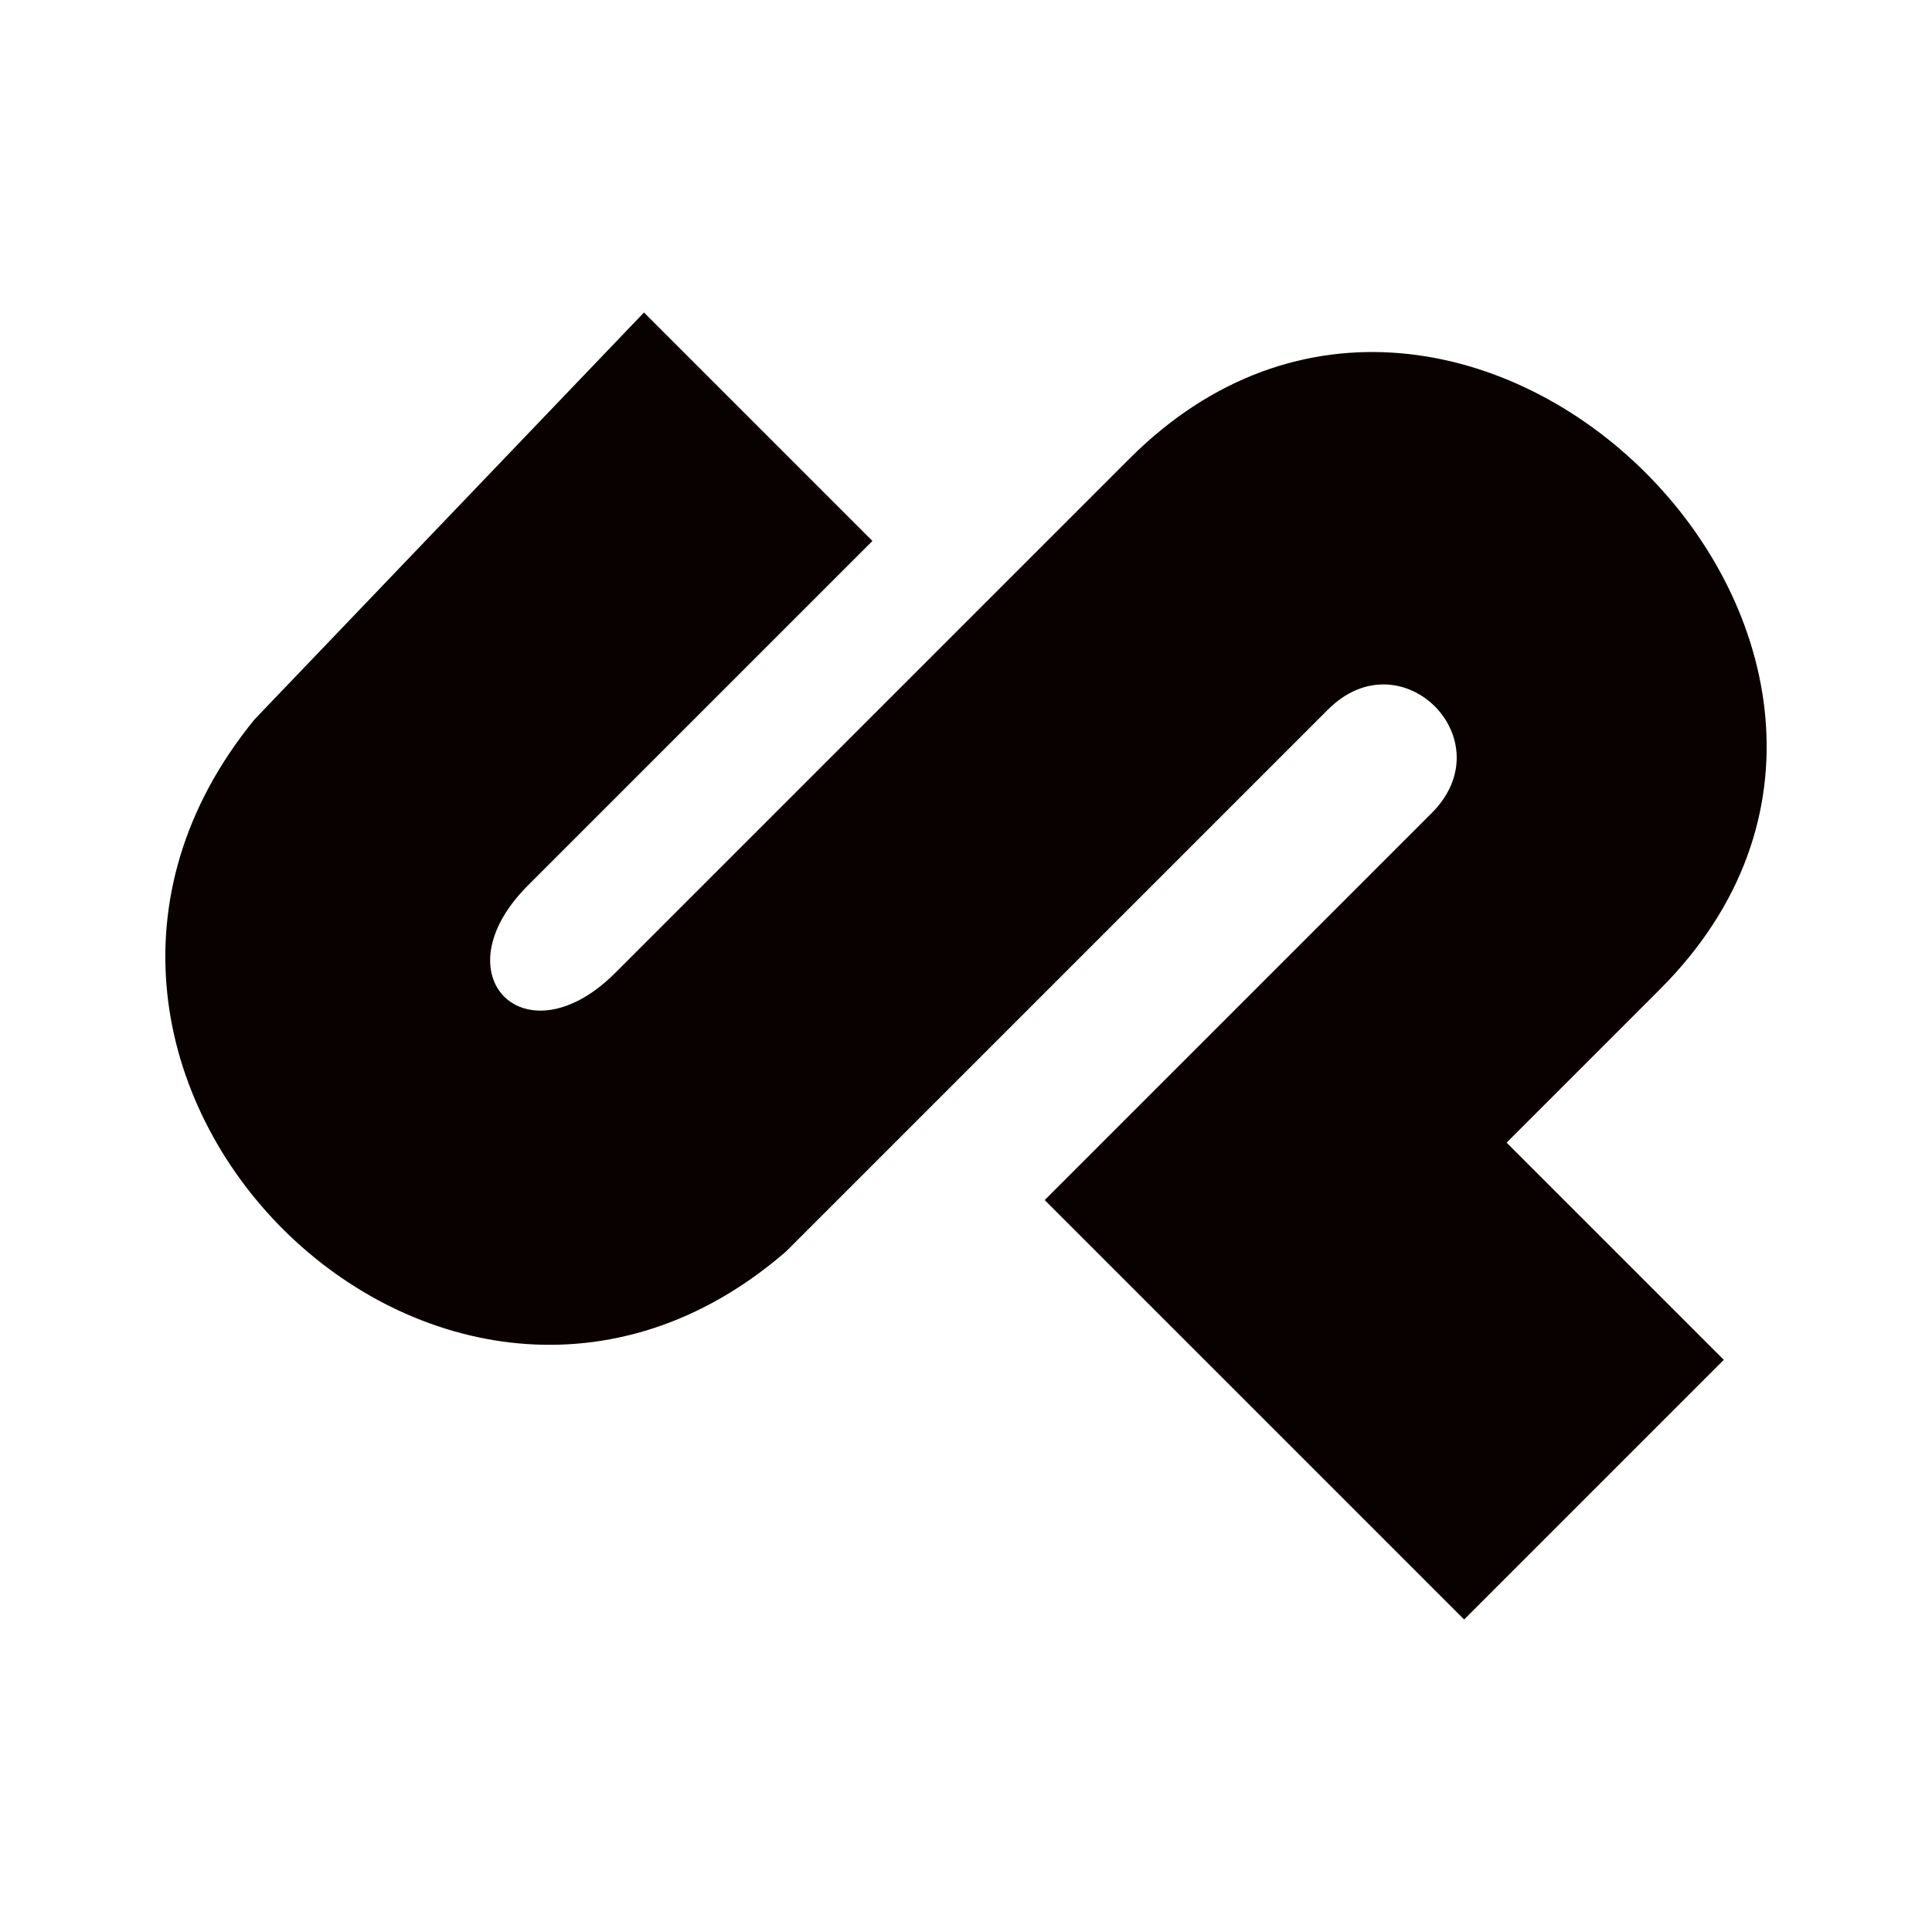
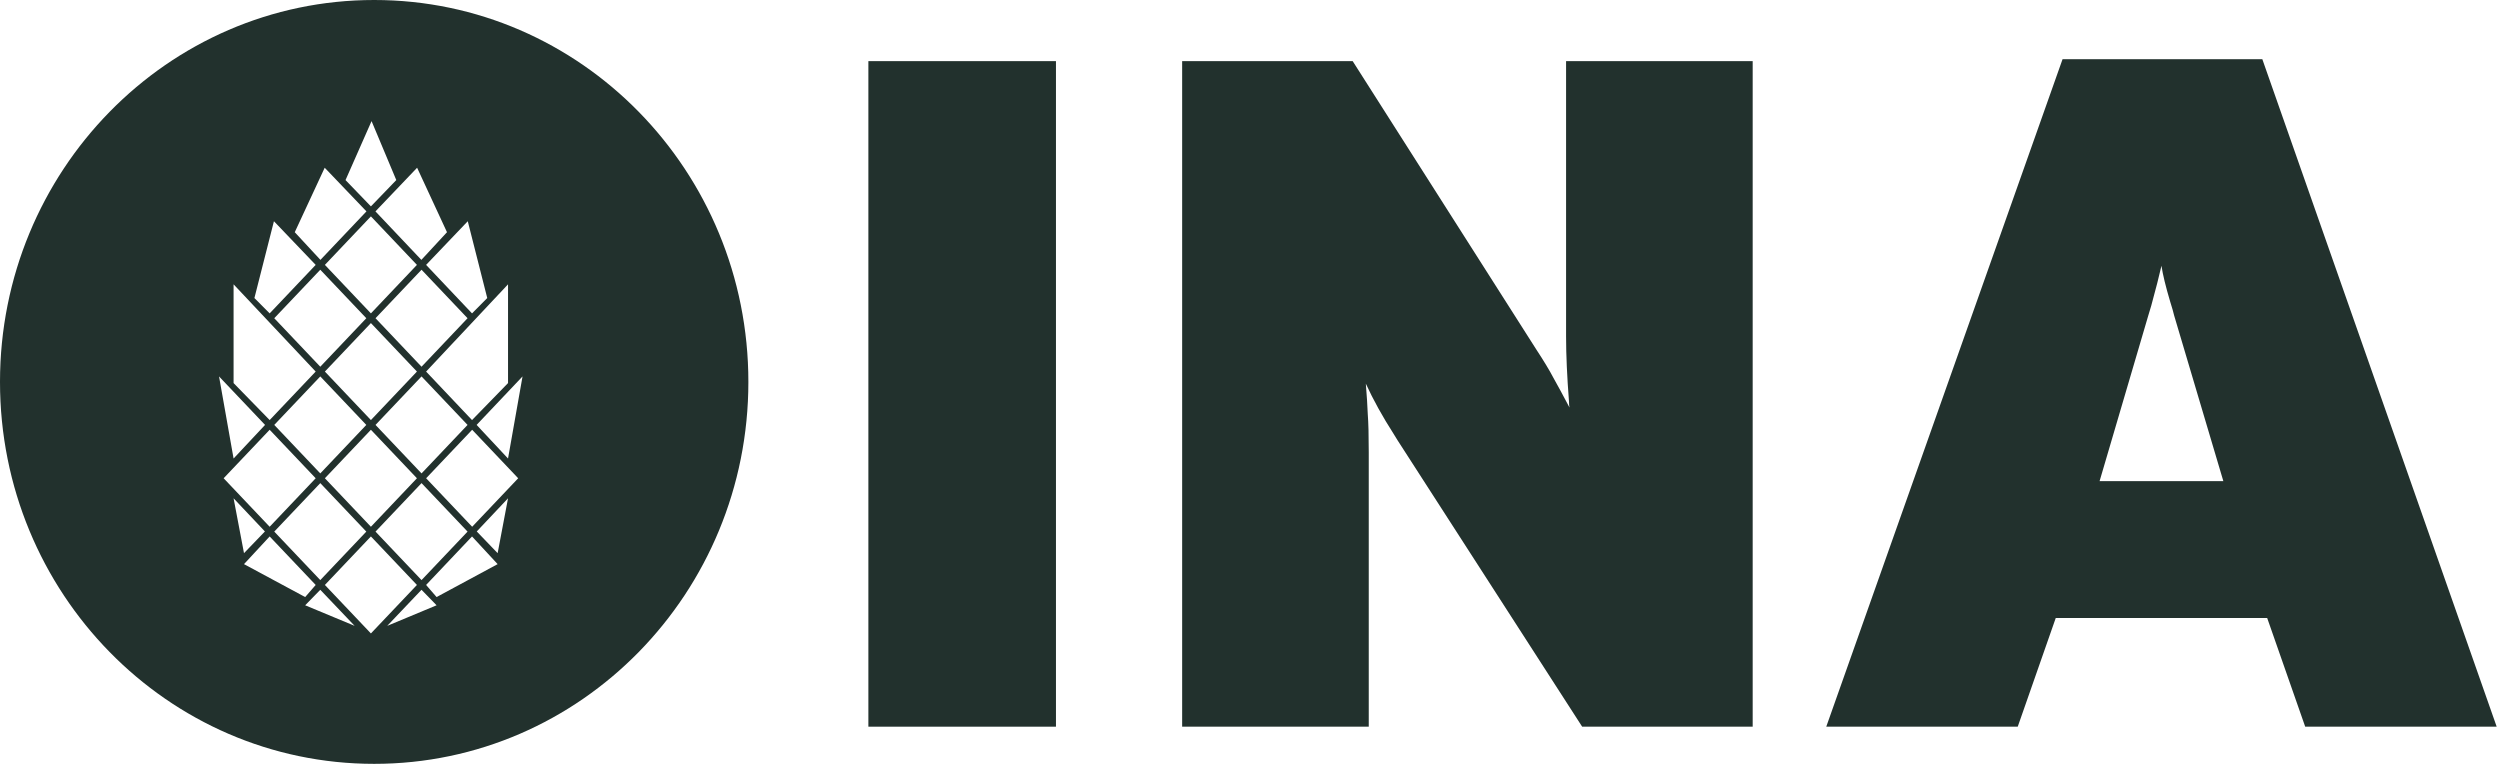
- <svg xmlns="http://www.w3.org/2000/svg" width="100%" height="100%" viewBox="0 0 256 256" version="1.1" xml:space="preserve" style="fill-rule:evenodd;clip-rule:evenodd;stroke-linejoin:round;stroke-miterlimit:2;">
-   <g transform="matrix(1.23694,0,0,1.23694,-22.0495,-34.8769)">
-     <path d="M86.812,61.672L111.284,86.144L74.375,123.052C64.747,132.681 74.108,142.041 83.736,132.413L138.831,77.318C174.67,41.479 231.504,98.313 195.665,134.152L179.217,150.6L202.485,173.868L174.67,201.683L129.738,156.751L171.193,115.296C179.038,107.451 167.939,96.352 160.094,104.197L102.057,162.234C65.416,194.061 14.065,143.245 45.089,105.267L86.812,61.672Z" style="fill:rgb(9,0,0);fill-rule:nonzero;" />
-   </g>
+ <svg xmlns="http://www.w3.org/2000/svg" width="461" height="141" viewBox="0 0 461 141" fill="none">
+   <path fill-rule="evenodd" clip-rule="evenodd" d="M69 140.854C107.108 140.854 138 109.323 138 70.427C138 31.531 107.108 0 69 0C30.892 0 0 31.531 0 70.427C0 109.323 30.892 140.854 69 140.854ZM59.061 87.297L67.547 78.355L59.061 69.413L50.574 78.355L59.061 87.297ZM76.882 88.191L68.396 79.249L59.909 88.191L68.396 97.134L76.882 88.191ZM86.217 98.028L77.731 89.086L69.245 98.028L77.731 106.969L86.217 98.028ZM58.212 88.191L49.725 79.249L41.239 88.191L49.725 97.134L58.212 88.191ZM59.061 106.969L67.547 98.028L59.061 89.086L50.574 98.028L59.061 106.969ZM68.396 98.922L59.909 107.865L68.396 116.806L76.882 107.865L68.396 98.922ZM59.909 68.517L68.396 77.46L76.882 68.517L68.396 59.575L59.909 68.517ZM77.731 69.412L69.245 78.354L77.731 87.296L86.217 78.354L77.731 69.412ZM50.574 58.681L59.061 67.624L67.547 58.681L59.061 49.739L50.574 58.681ZM59.909 48.845L68.396 57.787L76.882 48.845L68.396 39.902L59.909 48.845ZM73.076 33.206L68.516 22.331L63.715 33.206L68.396 38.058L73.076 33.206ZM58.212 48.845L50.513 40.795L46.913 54.959L49.725 57.788L58.212 48.845ZM67.573 38.98L59.875 30.93L54.354 42.818L59.087 47.923L67.573 38.98ZM58.212 68.517L43.072 52.429V70.639L49.725 77.46L58.212 68.517ZM48.877 78.355L40.39 69.413L43.072 84.552L48.877 78.355ZM58.212 107.865L49.725 98.922L44.993 104.027L56.275 110.097L58.212 107.865ZM48.85 98.001L43.072 91.886L44.993 102.003L48.85 98.001ZM56.275 111.615L65.396 115.408L59.061 108.758L56.275 111.615ZM87.042 57.788L89.848 54.959L86.256 40.795L78.573 48.845L87.042 57.788ZM77.701 47.923L82.424 42.818L76.915 30.93L69.233 38.98L77.701 47.923ZM87.042 77.46L93.681 70.64V52.429L78.574 68.518L87.042 77.46ZM93.68 84.551L96.356 69.412L87.888 78.354L93.68 84.551ZM78.573 107.865L80.507 110.097L91.764 104.027L87.041 98.922L78.573 107.865ZM91.764 102.004L93.68 91.887L87.914 98.001L91.764 102.004ZM71.406 115.408L80.507 111.615L77.727 108.758L71.406 115.408ZM86.217 58.681L77.731 49.739L69.245 58.681L77.731 67.624L86.217 58.681ZM78.579 88.191L87.067 97.134L95.553 88.191L87.067 79.249L78.579 88.191Z" fill="#22312D" />
+   <path d="M194.719 134H160.129V11.273H194.719V134Z" fill="#22312D" />
+   <path d="M323.195 134H291.75L257.699 81.172C257.52 80.872 257.28 80.483 256.98 80.004C254.944 76.829 253.237 73.745 251.859 70.75C252.039 72.966 252.159 74.853 252.219 76.41C252.339 77.967 252.398 80.303 252.398 83.418V134H217.988V11.273H249.434L283.305 64.461C284.682 66.557 285.73 68.294 286.449 69.672C287.228 71.049 288.216 72.876 289.414 75.152C289.354 74.853 289.324 74.493 289.324 74.074C288.965 69.462 288.785 65.449 288.785 62.035V11.273H323.195V134Z" fill="#22312D" />
+   <path d="M409.984 88.719L400.91 58.172C400.79 57.633 400.551 56.794 400.191 55.656C399.353 52.841 398.814 50.625 398.574 49.008C398.155 50.865 397.526 53.32 396.688 56.375C396.448 57.154 396.268 57.753 396.148 58.172L387.164 88.719H409.984ZM460.387 134H425.078L418.07 113.965H379.078L372.07 134H336.762L380.336 10.914H417.172L460.387 134Z" fill="#22312D" />
</svg>
